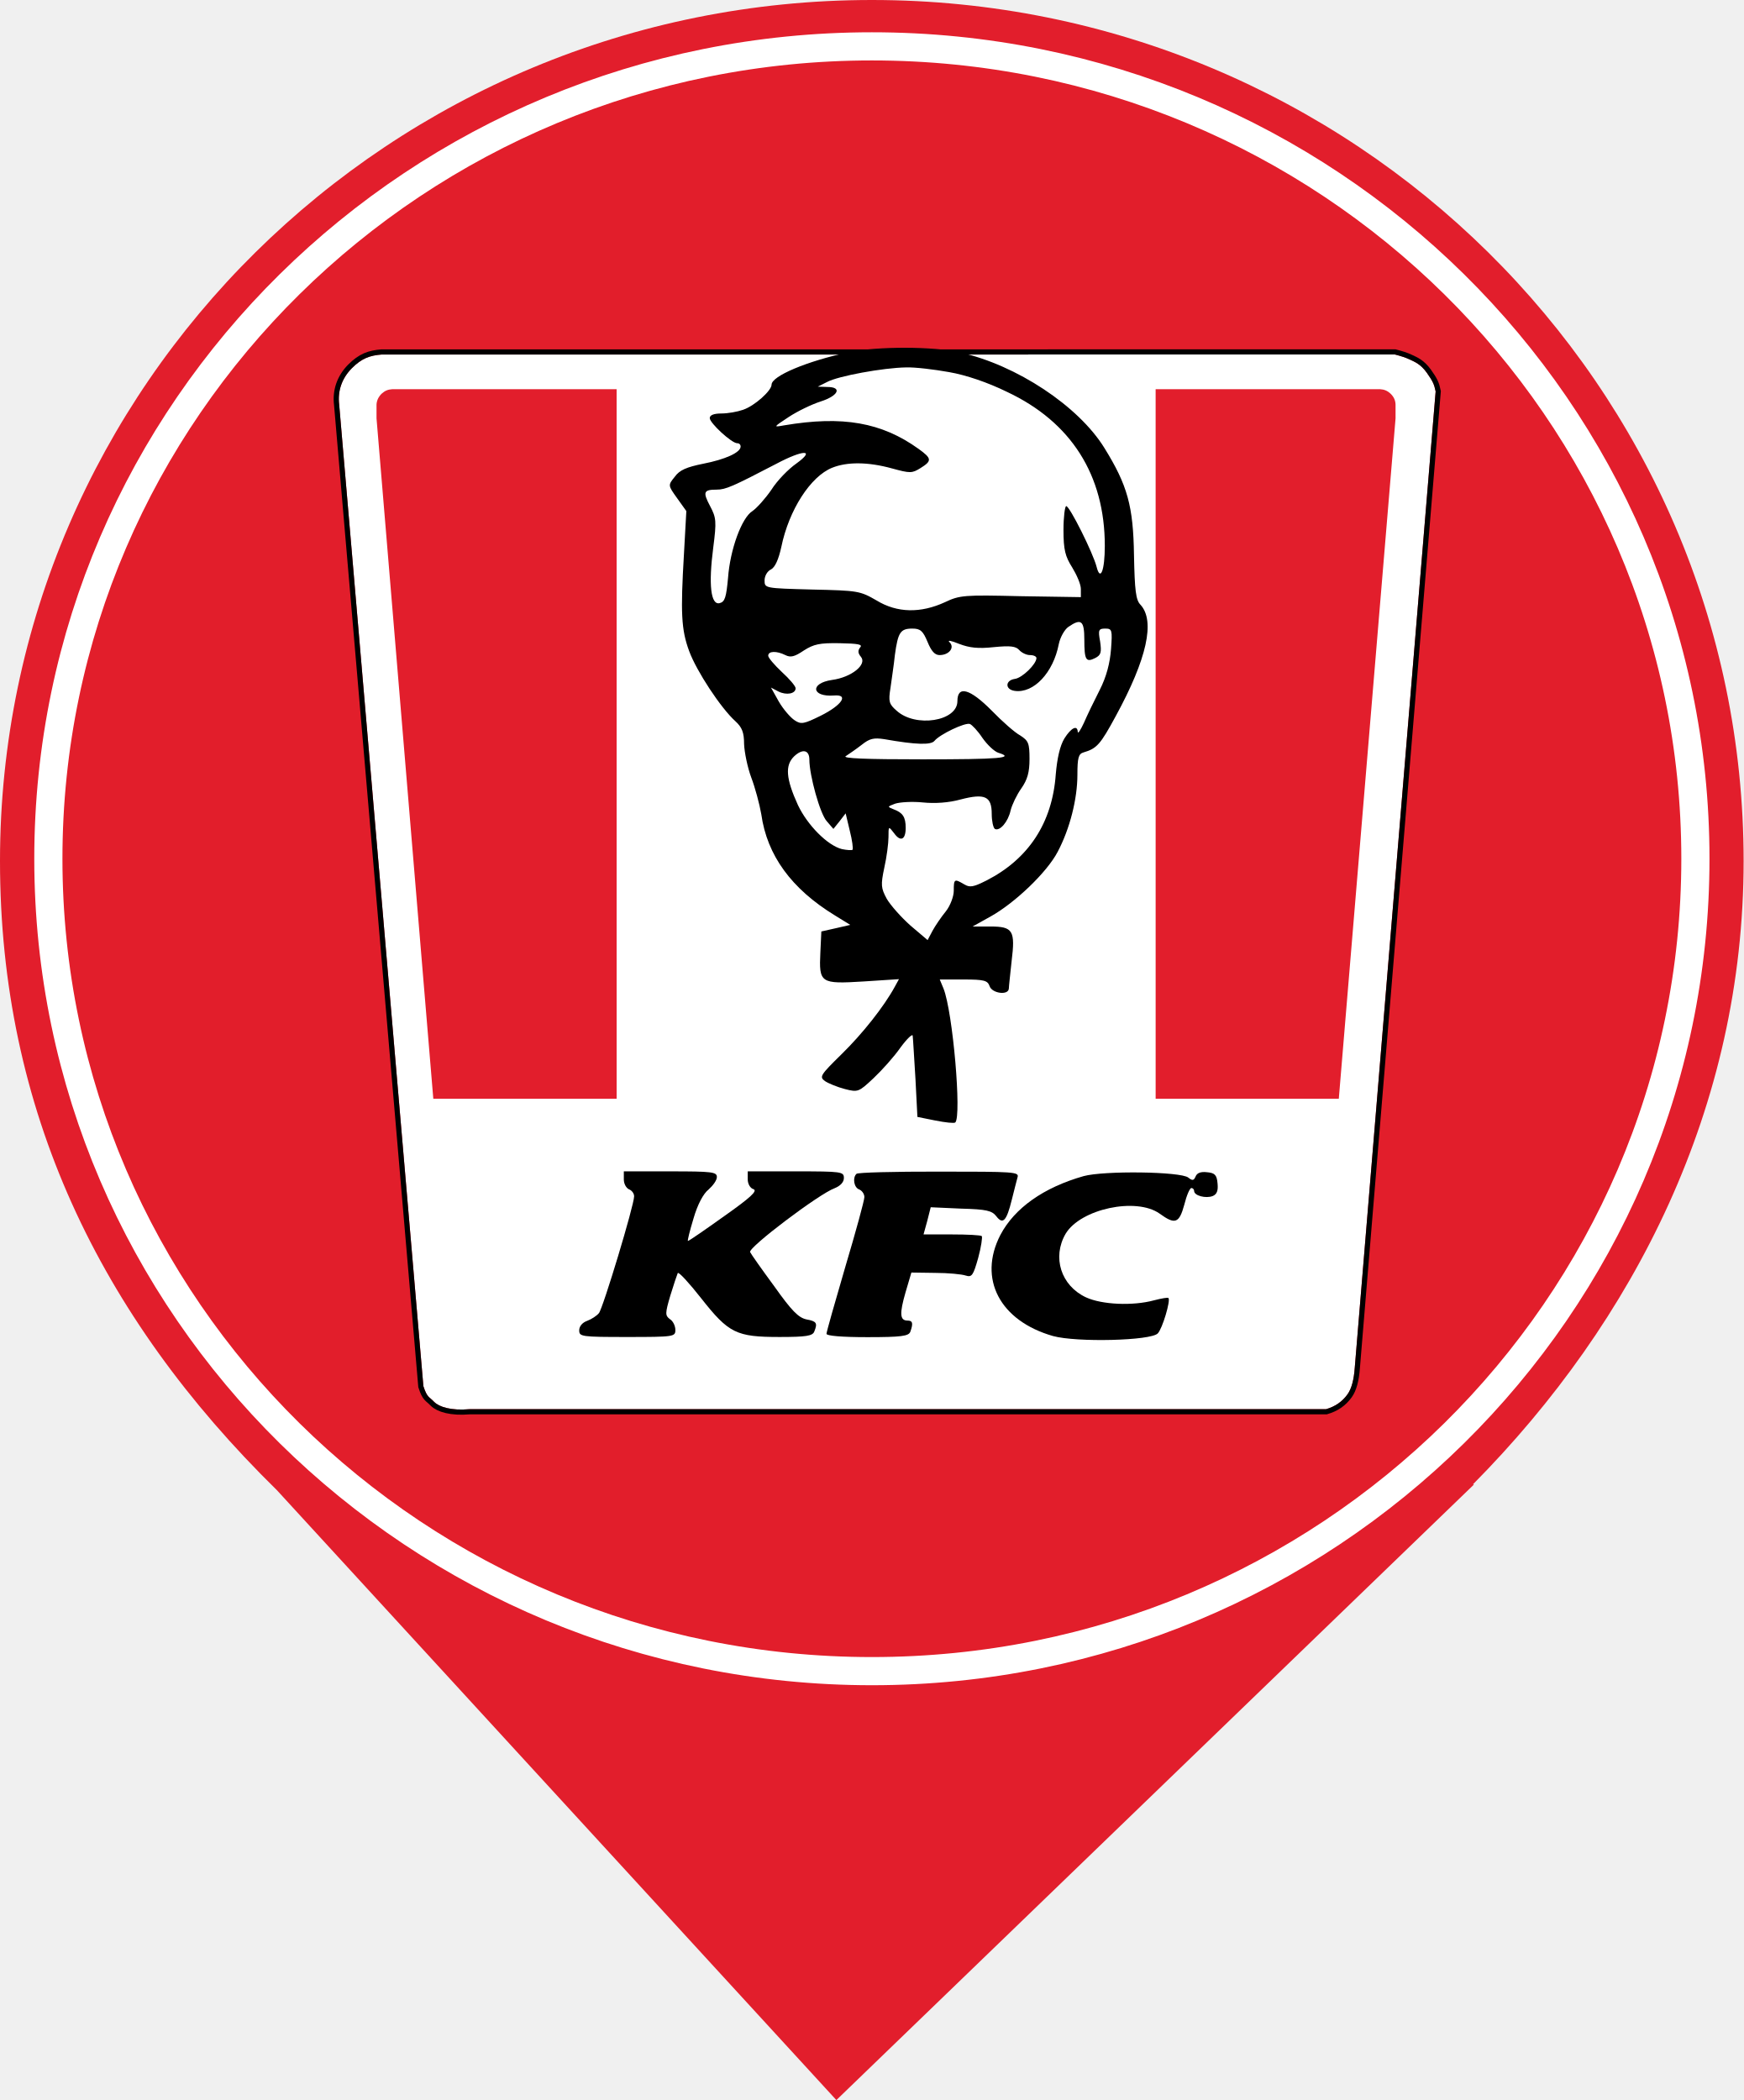
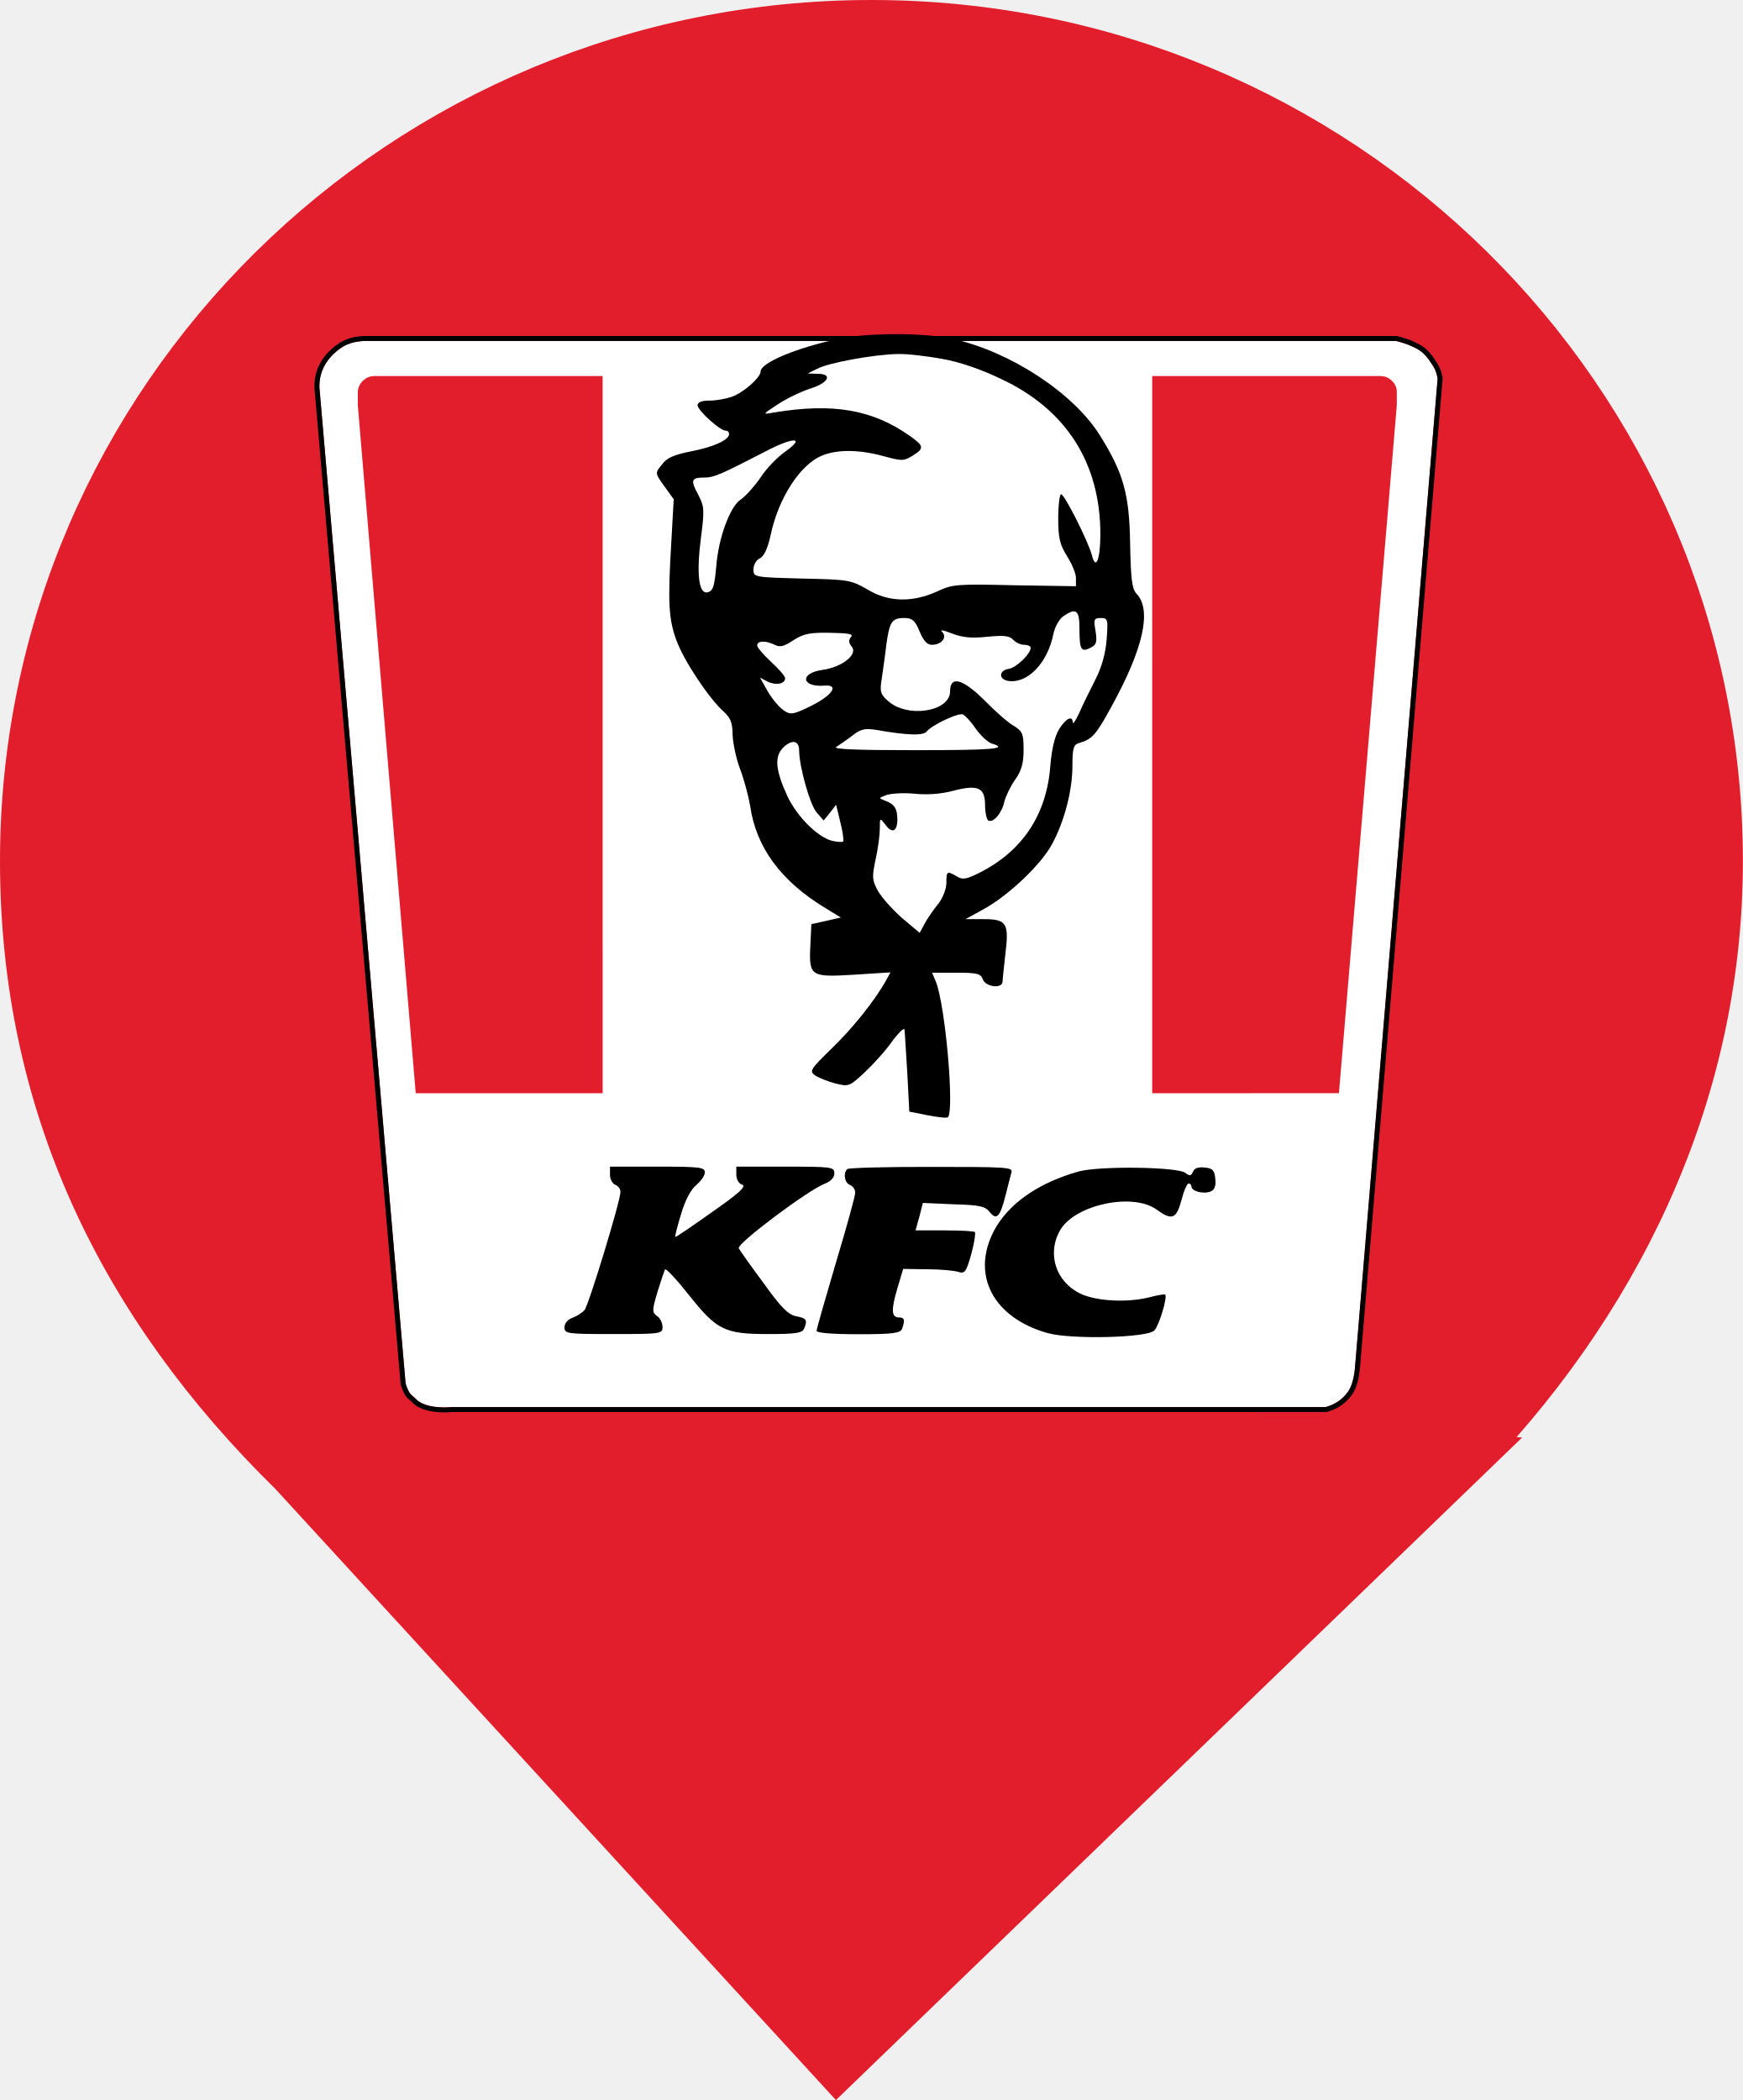
- <svg xmlns="http://www.w3.org/2000/svg" viewBox="0 0 25.384 30.575" width="25.384pt" height="30.575pt" version="1.1" id="svg133">
+ <svg xmlns="http://www.w3.org/2000/svg" viewBox="0 0 26.282 31.667" width="26.282pt" height="31.667pt" version="1.1" id="svg133">
  <defs id="defs137">
    <mask maskUnits="userSpaceOnUse" x="5.965" y="3.942" width="12.566" height="12.545" id="_mask_Zo2hSAbvn9ndn6jDdPnxoaXlBJqn8EU3_1_">
      <rect x="-47.626" y="-47.194" fill="#ffffff" filter="url(#Adobe_OpacityMaskFilter)" width="96" height="96" id="rect11" />
      <path d="M 6.21,4.204 C 6.323,4.086 6.414,4.053 6.548,4.042 h 11.424 c 0.068,0.018 0.123,0.037 0.164,0.057 0.061,0.03 0.125,0.055 0.195,0.156 0.07,0.103 0.083,0.135 0.1,0.219 l -0.912,11.422 c -0.01,0.145 -0.037,0.248 -0.082,0.313 -0.061,0.088 -0.14,0.143 -0.242,0.174 H 7.535 C 7.333,16.401 7.197,16.358 7.139,16.297 7.082,16.234 7.061,16.25 7.018,16.113 L 6.069,4.629 C 6.05,4.468 6.099,4.322 6.21,4.204 Z" id="path13" />
    </mask>
    <filter id="Adobe_OpacityMaskFilter" filterUnits="userSpaceOnUse" x="5.965" y="3.942" width="12.566" height="12.545">
      <feColorMatrix type="matrix" values="1 0 0 0 0  0 1 0 0 0  0 0 1 0 0  0 0 0 1 0" id="feColorMatrix6" />
    </filter>
    <filter id="filter1" filterUnits="userSpaceOnUse" x="5.965" y="3.942" width="12.566" height="12.545">
      <feColorMatrix type="matrix" values="1 0 0 0 0  0 1 0 0 0  0 0 1 0 0  0 0 0 1 0" id="feColorMatrix1" />
    </filter>
+     <clipPath id="_clipPath_G28UzD0GJHCW8cgeRl2Ny7veMqTXy6Gj">
+       <rect width="500" height="500" id="rect237" x="0" y="0" />
+     </clipPath>
+     <mask maskUnits="userSpaceOnUse" x="5.965" y="3.942" width="12.566" height="12.545" id="_mask_Zo2hSAbvn9ndn6jDdPnxoaXlBJqn8EU3_1_-9">
+       <rect x="-47.626" y="-47.194" fill="#ffffff" filter="url(#Adobe_OpacityMaskFilter)" width="96" height="96" id="rect11-4" style="filter:url(#Adobe_OpacityMaskFilter-8)" />
+       <path d="M 6.21,4.204 C 6.323,4.086 6.414,4.053 6.548,4.042 h 11.424 c 0.068,0.018 0.123,0.037 0.164,0.057 0.061,0.03 0.125,0.055 0.195,0.156 0.07,0.103 0.083,0.135 0.1,0.219 l -0.912,11.422 c -0.01,0.145 -0.037,0.248 -0.082,0.313 -0.061,0.088 -0.14,0.143 -0.242,0.174 H 7.535 C 7.333,16.401 7.197,16.358 7.139,16.297 7.082,16.234 7.061,16.25 7.018,16.113 L 6.069,4.629 C 6.05,4.468 6.099,4.322 6.21,4.204 Z" id="path13-8" />
+     </mask>
+     <filter id="Adobe_OpacityMaskFilter-8" filterUnits="userSpaceOnUse" x="5.965" y="3.942" width="12.566" height="12.545">
+       <feColorMatrix type="matrix" values="1 0 0 0 0  0 1 0 0 0  0 0 1 0 0  0 0 0 1 0" id="feColorMatrix6-2" />
+     </filter>
+     <filter id="filter2" filterUnits="userSpaceOnUse" x="5.965" y="3.942" width="12.566" height="12.545">
+       <feColorMatrix type="matrix" values="1 0 0 0 0  0 1 0 0 0  0 0 1 0 0  0 0 0 1 0" id="feColorMatrix2" />
+     </filter>
  </defs>
-   <path d="M 21.443,21.612 C 23.803,19.229 25.384,16.105 25.384,12.536 25.384,5.617 19.697,0 12.692,0 5.688,0 0,5.617 0,12.536 c 0,3.613 1.445,6.625 4.03,9.159 v 0 l 8.146,8.881 9.283,-8.963 z" fill="#ff69b4" id="path2" style="stroke-width:1.398;fill:#e21e2c;fill-opacity:1" />
-   <ellipse style="fill:#e21e2c;fill-opacity:0.014;stroke:#ffffff;stroke-width:0.41;stroke-dasharray:none;stroke-opacity:1" id="path1" cx="12.693" cy="12.503" rx="11.989" ry="11.828" />
-   <g id="g32" transform="matrix(1.291259,-2.9935579e-5,3.1065629e-5,1.244288,-2.898944,0.1324504)">
+   <path d="M 21.892,22.061 C 24.252,19.678 25.833,16.554 25.833,12.985 25.833,6.066 20.146,0.449 13.141,0.449 6.137,0.449 0.449,6.066 0.449,12.985 c 0,3.613 1.445,6.625 4.03,9.159 v 0 l 8.146,8.881 9.283,-8.963 z" fill="#ff69b4" id="path2-9" style="fill:#e21e2c;fill-opacity:1;stroke:#e21e2c;stroke-width:0.898;stroke-dasharray:none;stroke-opacity:1" />
+   <g id="g32" transform="matrix(1.363646,-3.1339195e-5,3.2807156e-5,1.30263,-3.454181,-0.123019)">
    <path fill="#ffffff" d="M 6.21,4.204 C 6.323,4.086 6.414,4.053 6.548,4.042 h 11.424 c 0.068,0.018 0.123,0.037 0.164,0.057 0.061,0.03 0.125,0.055 0.195,0.156 0.07,0.103 0.083,0.135 0.1,0.219 l -0.912,11.422 c -0.01,0.145 -0.037,0.248 -0.082,0.313 -0.061,0.088 -0.14,0.143 -0.242,0.174 H 7.535 C 7.333,16.401 7.197,16.358 7.139,16.297 7.082,16.234 7.061,16.25 7.018,16.113 L 6.069,4.629 C 6.05,4.468 6.099,4.322 6.21,4.204 Z" id="path4" />
    <defs id="defs9">
-       <filter id="filter2" filterUnits="userSpaceOnUse" x="5.965" y="3.942" width="12.566" height="12.545">
-         <feColorMatrix type="matrix" values="1 0 0 0 0  0 1 0 0 0  0 0 1 0 0  0 0 0 1 0" id="feColorMatrix2" />
+       <filter id="filter3" filterUnits="userSpaceOnUse" x="5.965" y="3.942" width="12.566" height="12.545">
+         <feColorMatrix type="matrix" values="1 0 0 0 0  0 1 0 0 0  0 0 1 0 0  0 0 0 1 0" id="feColorMatrix3" />
      </filter>
    </defs>
    <mask maskUnits="userSpaceOnUse" x="5.965" y="3.942" width="12.566" height="12.545" id="mask1344">
-       <rect x="-47.626" y="-47.194" fill="#ffffff" filter="url(#Adobe_OpacityMaskFilter)" width="96" height="96" id="rect1340" />
+       <rect x="-47.626" y="-47.194" fill="#ffffff" filter="url(#Adobe_OpacityMaskFilter)" width="96" height="96" id="rect1340" style="filter:url(#Adobe_OpacityMaskFilter-8)" />
      <path d="M 6.21,4.204 C 6.323,4.086 6.414,4.053 6.548,4.042 h 11.424 c 0.068,0.018 0.123,0.037 0.164,0.057 0.061,0.03 0.125,0.055 0.195,0.156 0.07,0.103 0.083,0.135 0.1,0.219 l -0.912,11.422 c -0.01,0.145 -0.037,0.248 -0.082,0.313 -0.061,0.088 -0.14,0.143 -0.242,0.174 H 7.535 C 7.333,16.401 7.197,16.358 7.139,16.297 7.082,16.234 7.061,16.25 7.018,16.113 L 6.069,4.629 C 6.05,4.468 6.099,4.322 6.21,4.204 Z" id="path1342" />
    </mask>
-     <path vector-effect="non-scaling-stroke" mask="url(#_mask_Zo2hSAbvn9ndn6jDdPnxoaXlBJqn8EU3_1_)" fill="#ffffff" stroke="#000000" stroke-width="0.2" stroke-linecap="square" stroke-miterlimit="3" d="M 6.21,4.204 C 6.323,4.086 6.414,4.053 6.548,4.042 h 11.424 c 0.068,0.018 0.123,0.037 0.164,0.057 0.061,0.03 0.125,0.055 0.195,0.156 0.07,0.103 0.083,0.135 0.1,0.219 l -0.912,11.422 c -0.01,0.145 -0.037,0.248 -0.082,0.313 -0.061,0.088 -0.14,0.143 -0.242,0.174 H 7.535 C 7.333,16.401 7.197,16.358 7.139,16.297 7.082,16.234 7.061,16.25 7.018,16.113 L 6.069,4.629 C 6.05,4.468 6.099,4.322 6.21,4.204 Z" id="path16" />
-     <path fill="#e21e2c" d="M 17.922,4.5 C 17.886,4.465 17.851,4.451 17.804,4.448 H 17.37 15.274 v 8.302 h 2.065 l 0.64,-7.961 V 4.629 C 17.978,4.579 17.959,4.536 17.922,4.5 Z" id="path18" />
-     <path fill="#e21e2c" d="M 6.548,4.5 C 6.585,4.465 6.62,4.451 6.666,4.448 H 7.101 9.197 V 12.75 H 7.13 L 6.49,4.789 V 4.629 C 6.492,4.579 6.513,4.536 6.548,4.5 Z" id="path20" style="stroke-width:1;stroke-dasharray:none" />
+     <path vector-effect="non-scaling-stroke" mask="url(#_mask_Zo2hSAbvn9ndn6jDdPnxoaXlBJqn8EU3_1_-9)" fill="#ffffff" stroke="#000000" stroke-width="0.2" stroke-linecap="square" stroke-miterlimit="3" d="M 6.21,4.204 C 6.323,4.086 6.414,4.053 6.548,4.042 h 11.424 c 0.068,0.018 0.123,0.037 0.164,0.057 0.061,0.03 0.125,0.055 0.195,0.156 0.07,0.103 0.083,0.135 0.1,0.219 l -0.912,11.422 c -0.01,0.145 -0.037,0.248 -0.082,0.313 -0.061,0.088 -0.14,0.143 -0.242,0.174 H 7.535 C 7.333,16.401 7.197,16.358 7.139,16.297 7.082,16.234 7.061,16.25 7.018,16.113 L 6.069,4.629 C 6.05,4.468 6.099,4.322 6.21,4.204 Z" id="path16" />
+     <path fill="#e21e2c" d="M 17.922,4.5 C 17.886,4.465 17.851,4.451 17.804,4.448 H 17.37 15.274 v 8.302 h 2.065 l 0.64,-7.961 V 4.629 C 17.978,4.579 17.959,4.536 17.922,4.5 Z" id="path18" style="fill:#e21e2c;fill-opacity:1" />
+     <path fill="#e21e2c" d="M 6.548,4.5 C 6.585,4.465 6.62,4.451 6.666,4.448 H 7.101 9.197 V 12.75 H 7.13 L 6.49,4.789 V 4.629 C 6.492,4.579 6.513,4.536 6.548,4.5 Z" id="path20" style="fill:#e21e2c;fill-opacity:1;stroke-width:1;stroke-dasharray:none" />
    <g id="g30">
      <path d="m 11.815,4.015 c -0.473,0.105 -0.871,0.279 -0.871,0.38 0,0.069 -0.19,0.248 -0.322,0.294 -0.063,0.023 -0.17,0.043 -0.244,0.043 -0.085,0 -0.131,0.019 -0.131,0.054 0,0.058 0.247,0.294 0.309,0.294 0.024,0 0.039,0.016 0.039,0.039 0,0.07 -0.174,0.151 -0.422,0.201 -0.186,0.039 -0.267,0.074 -0.32,0.152 -0.078,0.1 -0.078,0.1 0.026,0.251 L 9.983,5.874 9.956,6.378 c -0.039,0.685 -0.031,0.883 0.059,1.135 0.082,0.232 0.356,0.666 0.522,0.821 0.073,0.07 0.097,0.128 0.097,0.267 0.004,0.097 0.039,0.275 0.081,0.391 0.043,0.117 0.093,0.31 0.113,0.43 0.065,0.481 0.34,0.872 0.828,1.182 l 0.175,0.112 -0.163,0.039 -0.163,0.038 -0.011,0.244 c -0.017,0.361 0,0.372 0.487,0.341 l 0.399,-0.027 -0.047,0.089 c -0.12,0.229 -0.364,0.55 -0.601,0.79 -0.239,0.244 -0.252,0.264 -0.186,0.314 0.039,0.027 0.139,0.07 0.225,0.093 0.147,0.039 0.156,0.035 0.322,-0.127 0.096,-0.094 0.232,-0.251 0.305,-0.36 0.074,-0.104 0.137,-0.166 0.137,-0.135 0.004,0.031 0.016,0.259 0.031,0.503 l 0.022,0.445 0.201,0.042 c 0.112,0.023 0.213,0.035 0.226,0.023 0.073,-0.073 -0.027,-1.293 -0.133,-1.568 L 12.84,11.355 h 0.271 c 0.232,0 0.268,0.012 0.291,0.078 0.027,0.085 0.213,0.112 0.217,0.027 0,-0.024 0.016,-0.171 0.031,-0.318 0.043,-0.36 0.016,-0.407 -0.24,-0.407 h -0.2 l 0.201,-0.116 C 13.687,10.46 14.05,10.1 14.17,9.86 c 0.136,-0.267 0.222,-0.616 0.222,-0.902 0,-0.194 0.012,-0.244 0.069,-0.26 0.151,-0.046 0.19,-0.093 0.364,-0.426 C 15.177,7.602 15.27,7.16 15.104,6.971 15.05,6.916 15.038,6.8 15.03,6.39 15.022,5.816 14.957,5.572 14.696,5.135 14.403,4.643 13.705,4.166 13.074,4.019 12.769,3.945 12.138,3.945 11.815,4.015 Z m 1.131,0.233 c 0.189,0.034 0.434,0.12 0.654,0.232 0.721,0.352 1.101,0.972 1.101,1.801 0,0.287 -0.05,0.422 -0.093,0.244 -0.039,-0.159 -0.303,-0.709 -0.342,-0.709 -0.015,0 -0.031,0.128 -0.031,0.279 0,0.233 0.02,0.31 0.098,0.438 0.05,0.085 0.098,0.197 0.098,0.252 V 6.881 L 13.752,6.87 C 13.117,6.854 13.065,6.858 12.899,6.94 12.625,7.071 12.36,7.067 12.128,6.92 11.941,6.808 11.919,6.804 11.4,6.792 10.865,6.777 10.865,6.777 10.865,6.684 c 0,-0.05 0.031,-0.109 0.074,-0.128 0.045,-0.027 0.084,-0.116 0.115,-0.263 0.086,-0.434 0.33,-0.825 0.573,-0.926 0.167,-0.07 0.403,-0.07 0.675,0.008 0.205,0.058 0.225,0.058 0.321,-0.004 0.132,-0.085 0.128,-0.113 -0.022,-0.225 -0.416,-0.31 -0.856,-0.391 -1.516,-0.275 -0.124,0.023 -0.124,0.023 0.051,-0.097 0.096,-0.066 0.256,-0.147 0.36,-0.182 0.201,-0.066 0.248,-0.17 0.077,-0.17 L 11.465,4.418 11.569,4.364 c 0.123,-0.07 0.635,-0.167 0.891,-0.171 0.1,-0.004 0.32,0.024 0.486,0.055 z m -1.722,1.069 c -0.09,0.065 -0.218,0.201 -0.283,0.309 -0.07,0.105 -0.164,0.213 -0.213,0.248 -0.121,0.078 -0.252,0.45 -0.275,0.783 -0.02,0.224 -0.035,0.279 -0.094,0.294 C 10.258,6.978 10.232,6.734 10.286,6.304 10.325,5.991 10.32,5.952 10.251,5.816 10.166,5.65 10.178,5.623 10.325,5.623 c 0.101,0 0.178,-0.035 0.674,-0.303 0.301,-0.166 0.447,-0.17 0.225,-0.003 z m 3.246,2.06 c 0,0.24 0.018,0.271 0.122,0.217 0.066,-0.035 0.074,-0.066 0.056,-0.194 -0.024,-0.135 -0.017,-0.151 0.058,-0.151 0.077,0 0.081,0.016 0.065,0.241 -0.012,0.162 -0.051,0.321 -0.127,0.476 -0.063,0.128 -0.144,0.302 -0.179,0.387 -0.038,0.085 -0.069,0.132 -0.069,0.105 -0.004,-0.085 -0.074,-0.05 -0.151,0.077 -0.05,0.086 -0.081,0.229 -0.097,0.419 -0.039,0.569 -0.307,0.991 -0.782,1.243 -0.148,0.077 -0.187,0.085 -0.253,0.043 -0.108,-0.066 -0.115,-0.062 -0.115,0.077 0,0.066 -0.039,0.174 -0.089,0.24 -0.052,0.066 -0.121,0.171 -0.151,0.229 l -0.055,0.108 -0.193,-0.17 c -0.105,-0.097 -0.225,-0.237 -0.268,-0.314 -0.064,-0.124 -0.069,-0.159 -0.027,-0.364 0.027,-0.124 0.047,-0.287 0.047,-0.356 0,-0.132 0,-0.132 0.063,-0.047 0.072,0.105 0.131,0.078 0.131,-0.062 0,-0.128 -0.034,-0.178 -0.135,-0.217 -0.074,-0.031 -0.074,-0.031 0.015,-0.066 0.056,-0.019 0.194,-0.027 0.31,-0.015 0.141,0.015 0.295,0.004 0.431,-0.035 0.274,-0.074 0.349,-0.035 0.349,0.17 0,0.082 0.016,0.159 0.035,0.175 0.055,0.031 0.15,-0.082 0.178,-0.217 C 13.655,9.31 13.708,9.194 13.759,9.12 13.829,9.016 13.852,8.93 13.852,8.775 13.852,8.59 13.84,8.562 13.748,8.5 13.686,8.466 13.543,8.334 13.427,8.21 13.179,7.95 13.039,7.912 13.039,8.098 c 0,0.236 -0.472,0.313 -0.685,0.112 -0.086,-0.077 -0.094,-0.108 -0.07,-0.263 0.012,-0.097 0.039,-0.272 0.05,-0.388 0.035,-0.267 0.062,-0.31 0.198,-0.31 0.089,0 0.119,0.027 0.17,0.155 0.043,0.109 0.082,0.155 0.136,0.155 0.108,0 0.174,-0.089 0.112,-0.151 -0.027,-0.027 0.016,-0.019 0.109,0.02 0.115,0.046 0.213,0.058 0.391,0.038 0.186,-0.019 0.248,-0.011 0.287,0.035 0.027,0.031 0.08,0.058 0.119,0.058 0.043,0 0.074,0.016 0.074,0.035 0,0.07 -0.16,0.233 -0.244,0.244 -0.108,0.016 -0.113,0.124 0,0.14 C 13.899,8.009 14.12,7.765 14.182,7.431 14.198,7.35 14.247,7.261 14.289,7.23 14.435,7.125 14.47,7.156 14.47,7.377 Z M 11.942,7.47 c -0.026,0.035 -0.026,0.066 0.009,0.109 0.073,0.089 -0.104,0.24 -0.326,0.271 -0.251,0.038 -0.231,0.201 0.021,0.182 0.174,-0.016 0.092,0.112 -0.147,0.236 -0.19,0.097 -0.222,0.105 -0.295,0.054 -0.046,-0.031 -0.128,-0.128 -0.179,-0.22 l -0.088,-0.163 0.084,0.046 c 0.09,0.047 0.194,0.027 0.194,-0.038 0,-0.024 -0.069,-0.109 -0.155,-0.19 -0.084,-0.082 -0.154,-0.167 -0.154,-0.19 0,-0.058 0.097,-0.058 0.193,-0.008 0.059,0.031 0.104,0.02 0.209,-0.054 0.112,-0.074 0.178,-0.089 0.403,-0.085 0.213,0.004 0.263,0.015 0.231,0.05 z m 1.379,1.058 c 0.055,0.081 0.133,0.158 0.179,0.174 0.194,0.062 0.017,0.077 -0.856,0.077 -0.639,0 -0.91,-0.011 -0.863,-0.038 0.035,-0.024 0.117,-0.082 0.179,-0.132 0.089,-0.074 0.136,-0.085 0.255,-0.066 0.36,0.066 0.527,0.07 0.566,0.019 0.062,-0.077 0.344,-0.216 0.398,-0.197 0.023,0.008 0.09,0.081 0.142,0.163 z M 11.37,8.783 c 0,0.182 0.12,0.635 0.197,0.721 l 0.074,0.089 0.069,-0.089 0.069,-0.093 0.047,0.205 c 0.027,0.108 0.039,0.209 0.031,0.221 C 11.845,9.845 11.791,9.841 11.736,9.829 11.574,9.786 11.349,9.55 11.241,9.314 11.105,9.004 11.094,8.849 11.198,8.744 11.292,8.652 11.37,8.667 11.37,8.783 Z" id="path22" />
      <path d="m 9.278,13.695 c 0,0.051 0.027,0.1 0.058,0.115 0.031,0.012 0.058,0.047 0.058,0.082 0,0.105 -0.352,1.313 -0.397,1.367 -0.024,0.031 -0.082,0.07 -0.132,0.09 -0.055,0.02 -0.09,0.064 -0.09,0.111 0,0.074 0.023,0.078 0.543,0.078 0.527,0 0.541,-0.004 0.541,-0.082 0,-0.047 -0.026,-0.105 -0.062,-0.127 -0.054,-0.043 -0.054,-0.066 0.005,-0.275 0.038,-0.129 0.077,-0.248 0.084,-0.264 0.012,-0.016 0.129,0.117 0.264,0.295 0.311,0.41 0.396,0.453 0.884,0.453 0.298,0 0.372,-0.012 0.391,-0.063 0.039,-0.1 0.027,-0.121 -0.089,-0.143 -0.089,-0.02 -0.167,-0.102 -0.359,-0.383 -0.141,-0.199 -0.265,-0.381 -0.275,-0.404 -0.027,-0.051 0.777,-0.682 0.953,-0.748 0.064,-0.027 0.104,-0.07 0.104,-0.119 0,-0.074 -0.023,-0.078 -0.542,-0.078 h -0.542 v 0.094 c 0,0.051 0.027,0.104 0.066,0.115 0.046,0.02 -0.035,0.098 -0.33,0.314 -0.213,0.158 -0.398,0.291 -0.41,0.291 -0.008,0 0.02,-0.117 0.063,-0.264 0.045,-0.162 0.111,-0.291 0.17,-0.338 0.05,-0.047 0.093,-0.107 0.093,-0.146 0,-0.059 -0.054,-0.066 -0.522,-0.066 H 9.278 Z" id="path24" />
      <path d="m 11.901,13.629 c -0.047,0.047 -0.028,0.16 0.029,0.182 0.031,0.012 0.06,0.051 0.06,0.09 0,0.039 -0.097,0.406 -0.214,0.813 -0.116,0.412 -0.213,0.764 -0.213,0.787 0,0.023 0.166,0.039 0.461,0.039 0.384,0 0.465,-0.012 0.484,-0.063 0.034,-0.098 0.027,-0.131 -0.031,-0.131 -0.088,0 -0.092,-0.082 -0.023,-0.33 l 0.066,-0.232 0.267,0.004 c 0.147,0 0.303,0.016 0.345,0.031 0.07,0.023 0.085,0 0.141,-0.205 0.035,-0.133 0.049,-0.244 0.041,-0.256 -0.01,-0.012 -0.162,-0.02 -0.34,-0.02 h -0.317 l 0.042,-0.158 0.039,-0.16 0.341,0.016 c 0.287,0.008 0.349,0.023 0.399,0.09 0.074,0.1 0.115,0.055 0.174,-0.193 0.027,-0.109 0.054,-0.225 0.065,-0.264 0.019,-0.063 -0.038,-0.066 -0.887,-0.066 -0.496,-10e-4 -0.918,0.01 -0.929,0.026 z" id="path26" />
      <path d="m 14.461,13.656 c -0.45,0.133 -0.778,0.373 -0.938,0.689 -0.254,0.512 -0.006,1.004 0.594,1.182 0.267,0.076 1.104,0.055 1.181,-0.031 0.052,-0.055 0.147,-0.387 0.12,-0.414 -0.007,-0.008 -0.077,0.004 -0.162,0.027 -0.24,0.068 -0.589,0.051 -0.768,-0.035 -0.282,-0.137 -0.383,-0.469 -0.229,-0.744 0.168,-0.291 0.795,-0.43 1.059,-0.236 0.174,0.131 0.221,0.117 0.279,-0.104 0.026,-0.109 0.062,-0.195 0.08,-0.195 0.016,0 0.031,0.016 0.031,0.035 0,0.055 0.132,0.09 0.209,0.059 0.047,-0.02 0.063,-0.063 0.055,-0.146 -0.008,-0.102 -0.031,-0.125 -0.121,-0.133 -0.068,-0.008 -0.111,0.008 -0.127,0.051 -0.02,0.047 -0.035,0.051 -0.082,0.012 -0.084,-0.071 -0.95,-0.083 -1.181,-0.017 z" id="path28" />
    </g>
  </g>
</svg>
